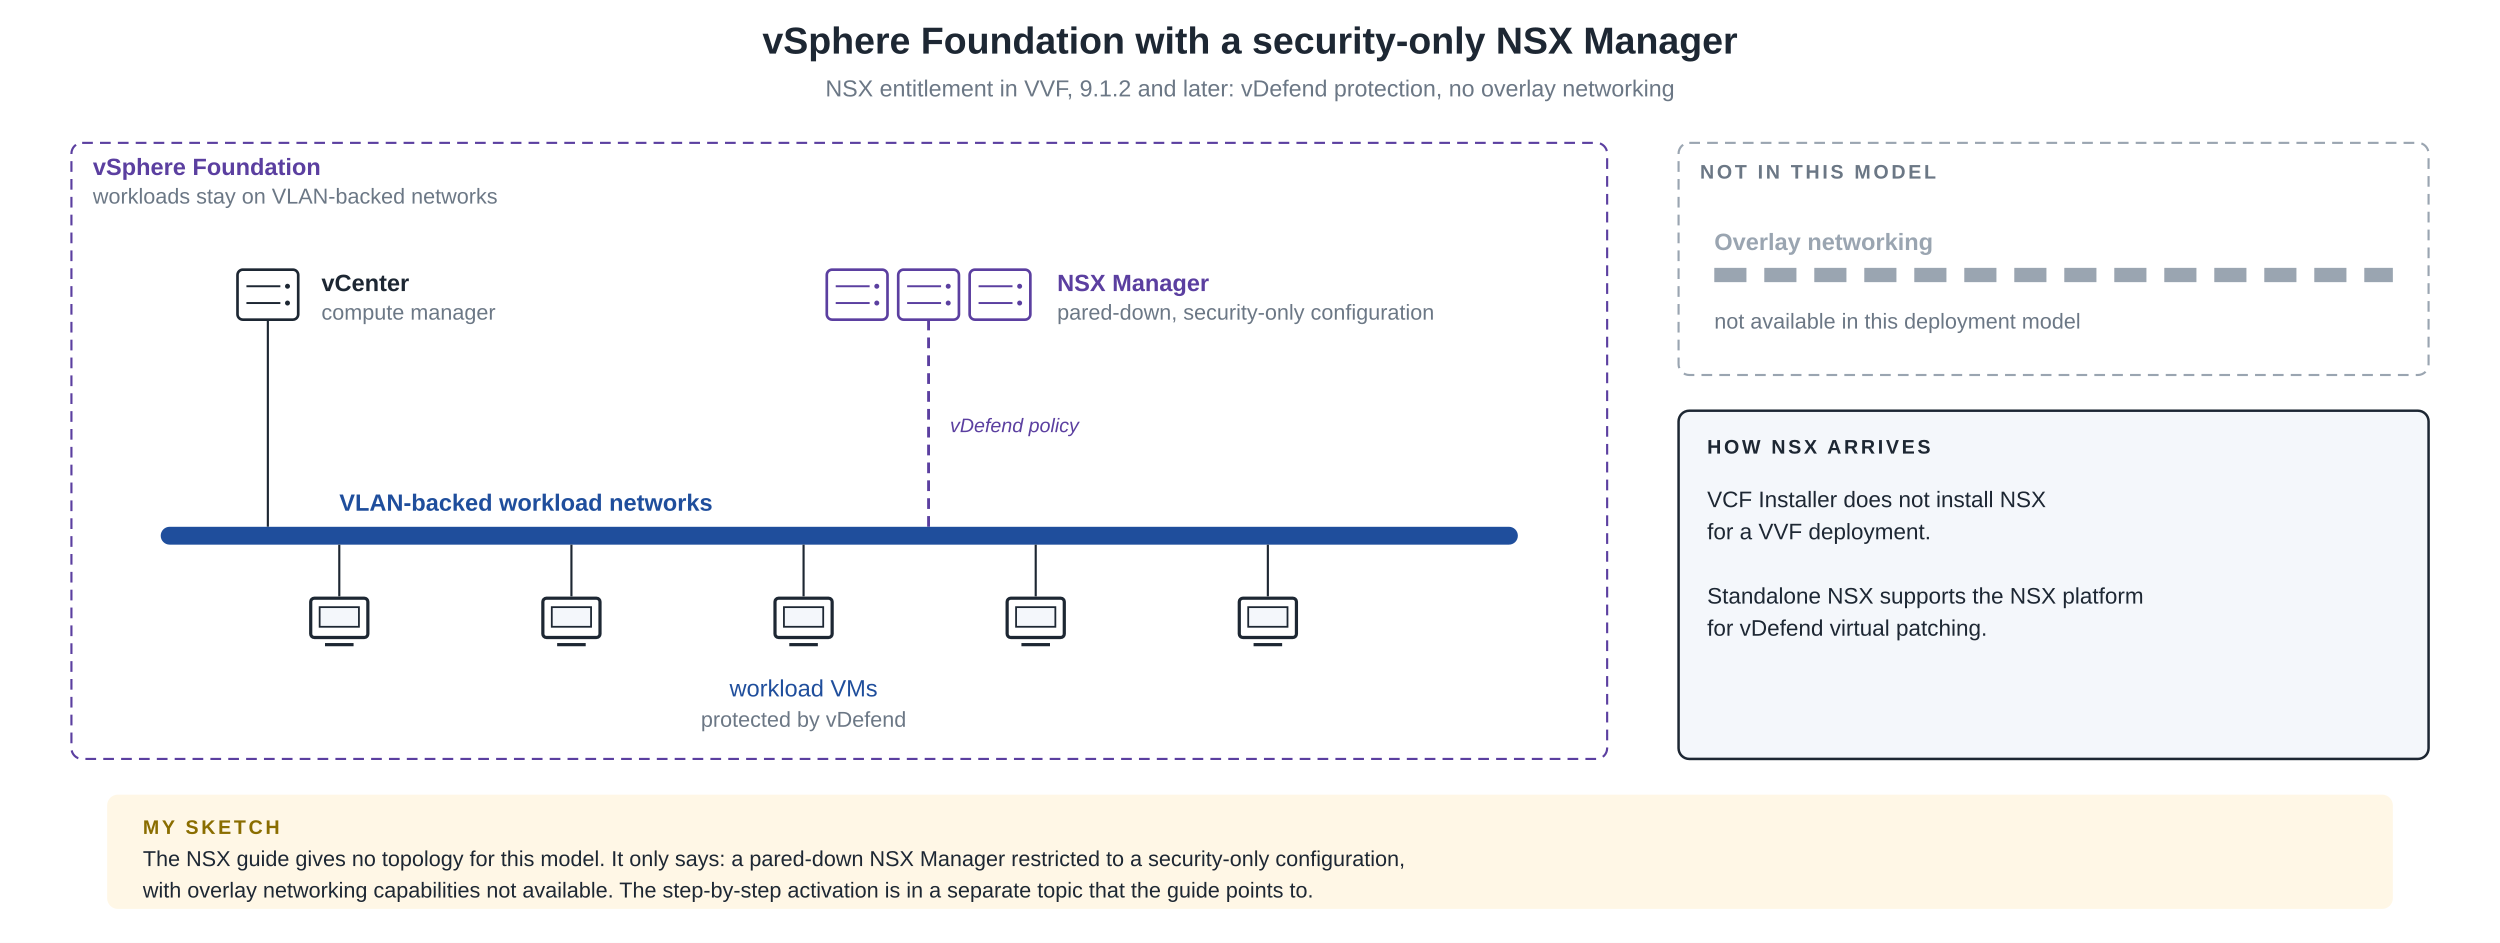
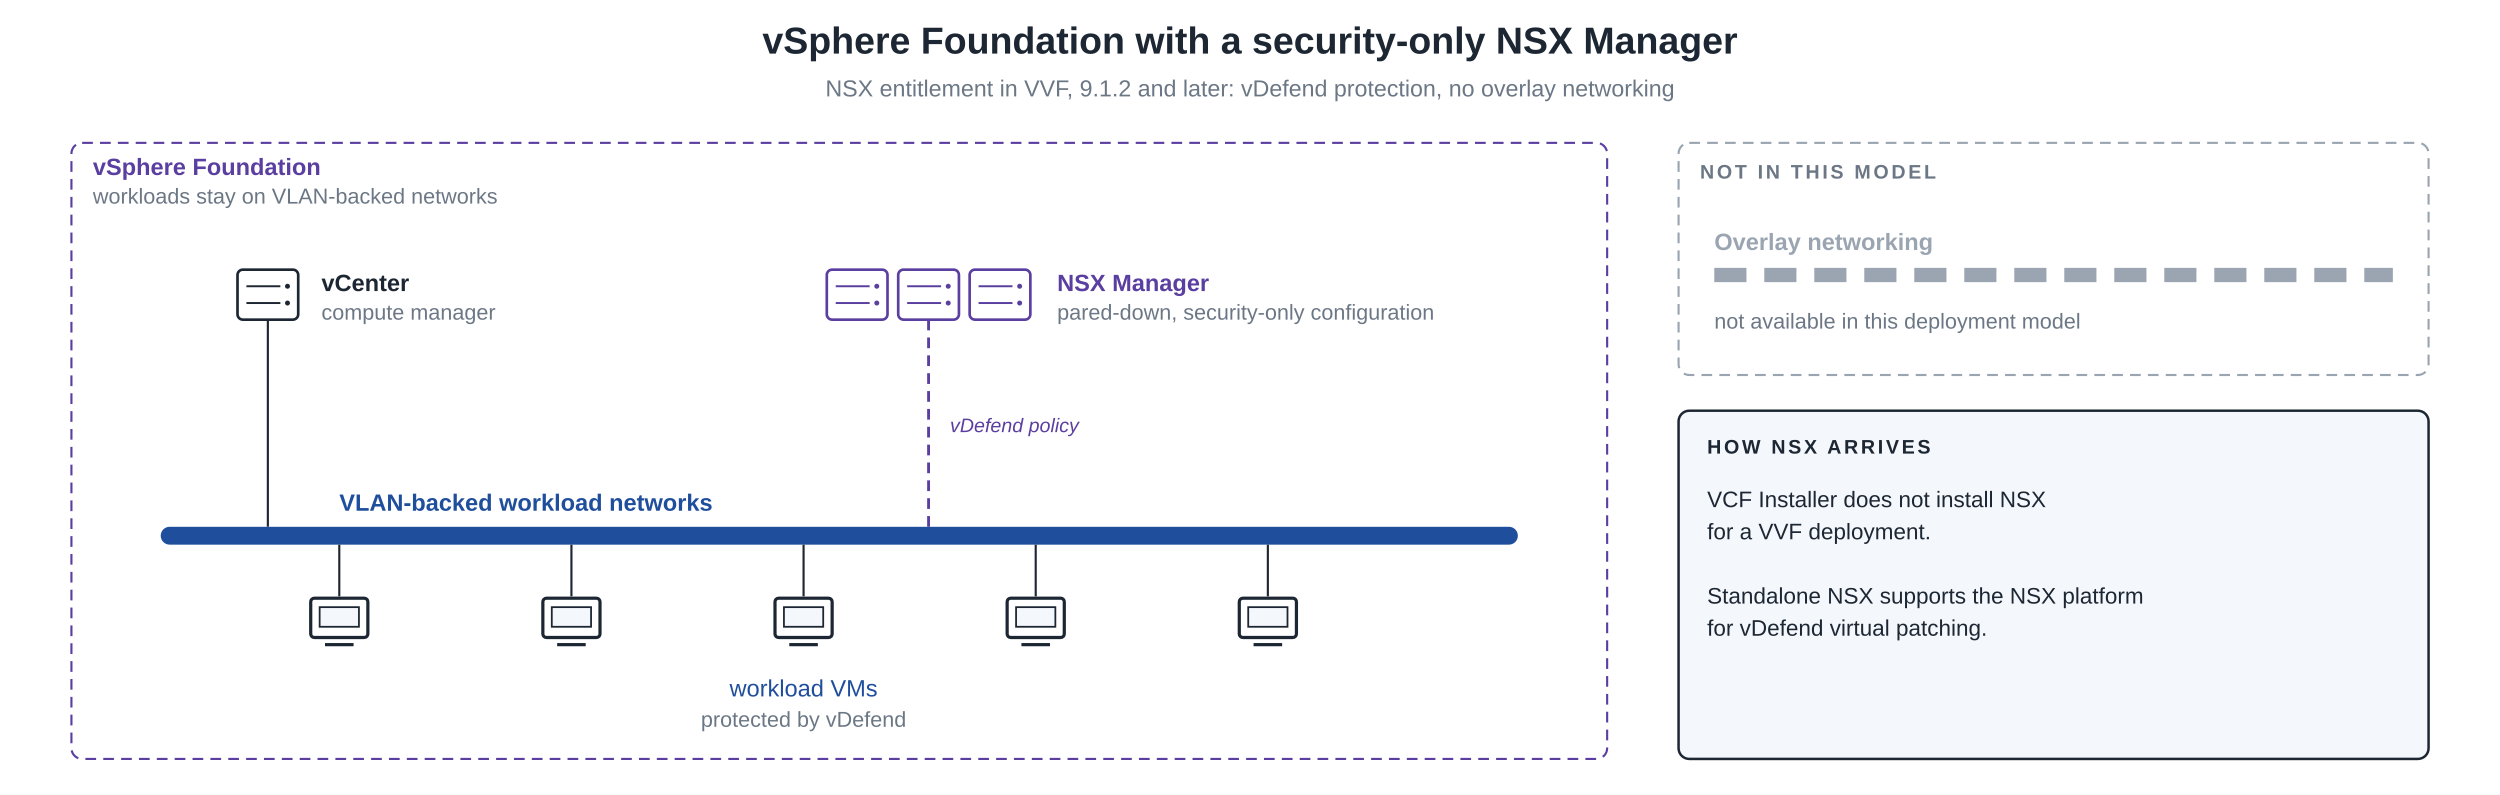
- <svg xmlns="http://www.w3.org/2000/svg" width="1400" height="528" viewBox="0 0 1400 528" font-family="Arial, Helvetica, sans-serif" font-size="13" fill="#1d2733">
-   <rect width="1400" height="528" fill="#ffffff" />
+ <svg xmlns="http://www.w3.org/2000/svg" width="1400" height="445" viewBox="0 0 1400 445" font-family="Arial, Helvetica, sans-serif" font-size="13" fill="#1d2733">
+   <rect width="1400" height="445" fill="#ffffff" />
  <defs>
    <marker id="arr" markerUnits="userSpaceOnUse" markerWidth="8" markerHeight="8" refX="7" refY="4" orient="auto">
      <path d="M0,0 L8,4 L0,8 z" fill="#1d2733" />
    </marker>
    <marker id="arrb" markerUnits="userSpaceOnUse" markerWidth="8" markerHeight="8" refX="7" refY="4" orient="auto">
      <path d="M0,0 L8,4 L0,8 z" fill="#1f4e9c" />
    </marker>
    <marker id="arrg" markerUnits="userSpaceOnUse" markerWidth="8" markerHeight="8" refX="7" refY="4" orient="auto">
      <path d="M0,0 L8,4 L0,8 z" fill="#2e7d32" />
    </marker>
    <marker id="arrt" markerUnits="userSpaceOnUse" markerWidth="8" markerHeight="8" refX="7" refY="4" orient="auto">
      <path d="M0,0 L8,4 L0,8 z" fill="#0b7a75" />
    </marker>
    <marker id="arrp" markerUnits="userSpaceOnUse" markerWidth="8" markerHeight="8" refX="7" refY="4" orient="auto">
      <path d="M0,0 L8,4 L0,8 z" fill="#5b3fa0" />
    </marker>
    <marker id="arrm" markerUnits="userSpaceOnUse" markerWidth="8" markerHeight="8" refX="7" refY="4" orient="auto">
      <path d="M0,0 L8,4 L0,8 z" fill="#6b7785" />
    </marker>
    <marker id="arry" markerUnits="userSpaceOnUse" markerWidth="8" markerHeight="8" refX="7" refY="4" orient="auto">
      <path d="M0,0 L8,4 L0,8 z" fill="#9aa5b1" />
    </marker>
  </defs>
  <text x="700.0" y="30" font-size="21" fill="#1d2733" text-anchor="middle" font-weight="bold">vSphere Foundation with a security-only NSX Manager</text>
  <text x="700.0" y="54" font-size="13" fill="#6b7785" text-anchor="middle">NSX entitlement in VVF, 9.1.2 and later: vDefend protection, no overlay networking</text>
  <rect x="40" y="80" width="860" height="345" rx="6" fill="none" stroke="#5b3fa0" stroke-width="1.2" stroke-dasharray="6 4" />
  <text x="52" y="98" font-size="13.2" fill="#5b3fa0" text-anchor="start" font-weight="bold">vSphere Foundation</text>
  <text x="52" y="114" font-size="12.1" fill="#6b7785" text-anchor="start">workloads stay on VLAN-backed networks</text>
  <rect x="133" y="151" width="34" height="28" rx="3" fill="#ffffff" stroke="#1d2733" stroke-width="1.5" />
  <line x1="138" y1="160.3" x2="157" y2="160.3" stroke="#1d2733" stroke-width="1.1" />
  <circle cx="161" cy="160.3" r="1.4" fill="#1d2733" />
  <line x1="138" y1="169.7" x2="157" y2="169.7" stroke="#1d2733" stroke-width="1.1" />
  <circle cx="161" cy="169.7" r="1.4" fill="#1d2733" />
  <text x="180" y="163" font-size="13.2" fill="#1d2733" text-anchor="start" font-weight="bold">vCenter</text>
  <text x="180" y="179" font-size="12.1" fill="#6b7785" text-anchor="start">compute manager</text>
  <rect x="463" y="151" width="34" height="28" rx="3" fill="#ffffff" stroke="#5b3fa0" stroke-width="1.5" />
  <line x1="468" y1="160.3" x2="487" y2="160.3" stroke="#5b3fa0" stroke-width="1.1" />
  <circle cx="491" cy="160.3" r="1.4" fill="#5b3fa0" />
  <line x1="468" y1="169.7" x2="487" y2="169.7" stroke="#5b3fa0" stroke-width="1.1" />
  <circle cx="491" cy="169.7" r="1.4" fill="#5b3fa0" />
  <rect x="503" y="151" width="34" height="28" rx="3" fill="#ffffff" stroke="#5b3fa0" stroke-width="1.5" />
  <line x1="508" y1="160.3" x2="527" y2="160.3" stroke="#5b3fa0" stroke-width="1.1" />
  <circle cx="531" cy="160.3" r="1.4" fill="#5b3fa0" />
  <line x1="508" y1="169.7" x2="527" y2="169.7" stroke="#5b3fa0" stroke-width="1.1" />
  <circle cx="531" cy="169.7" r="1.4" fill="#5b3fa0" />
  <rect x="543" y="151" width="34" height="28" rx="3" fill="#ffffff" stroke="#5b3fa0" stroke-width="1.5" />
  <line x1="548" y1="160.3" x2="567" y2="160.3" stroke="#5b3fa0" stroke-width="1.1" />
  <circle cx="571" cy="160.3" r="1.4" fill="#5b3fa0" />
  <line x1="548" y1="169.7" x2="567" y2="169.7" stroke="#5b3fa0" stroke-width="1.1" />
  <circle cx="571" cy="169.7" r="1.4" fill="#5b3fa0" />
  <text x="592" y="163" font-size="13.2" fill="#5b3fa0" text-anchor="start" font-weight="bold">NSX Manager</text>
  <text x="592" y="179" font-size="12.1" fill="#6b7785" text-anchor="start">pared-down, security-only configuration</text>
  <path d="M150,179 L150,295" fill="none" stroke="#1d2733" stroke-width="1.2" />
  <path d="M520,179 L520,295" fill="none" stroke="#5b3fa0" stroke-width="1.6" stroke-dasharray="6 4" />
  <text x="532" y="242" font-size="11" fill="#5b3fa0" text-anchor="start" font-style="italic">vDefend policy</text>
  <rect x="90" y="295" width="760" height="10" rx="5" fill="#1f4e9c" />
  <text x="190" y="286" font-size="13.2" fill="#1f4e9c" text-anchor="start" font-weight="bold">VLAN-backed workload networks</text>
  <path d="M190,305 L190,334" fill="none" stroke="#1d2733" stroke-width="1.2" />
  <rect x="174" y="335" width="32" height="22" rx="2" fill="#ffffff" stroke="#1d2733" stroke-width="1.8" />
  <rect x="179" y="340" width="22" height="11" fill="#f4f7fb" stroke="#1d2733" stroke-width="1" />
  <line x1="182" y1="361" x2="198" y2="361" stroke="#1d2733" stroke-width="1.8" />
  <path d="M320,305 L320,334" fill="none" stroke="#1d2733" stroke-width="1.2" />
  <rect x="304" y="335" width="32" height="22" rx="2" fill="#ffffff" stroke="#1d2733" stroke-width="1.8" />
  <rect x="309" y="340" width="22" height="11" fill="#f4f7fb" stroke="#1d2733" stroke-width="1" />
  <line x1="312" y1="361" x2="328" y2="361" stroke="#1d2733" stroke-width="1.8" />
  <path d="M450,305 L450,334" fill="none" stroke="#1d2733" stroke-width="1.2" />
  <rect x="434" y="335" width="32" height="22" rx="2" fill="#ffffff" stroke="#1d2733" stroke-width="1.8" />
  <rect x="439" y="340" width="22" height="11" fill="#f4f7fb" stroke="#1d2733" stroke-width="1" />
  <line x1="442" y1="361" x2="458" y2="361" stroke="#1d2733" stroke-width="1.8" />
  <path d="M580,305 L580,334" fill="none" stroke="#1d2733" stroke-width="1.2" />
  <rect x="564" y="335" width="32" height="22" rx="2" fill="#ffffff" stroke="#1d2733" stroke-width="1.8" />
  <rect x="569" y="340" width="22" height="11" fill="#f4f7fb" stroke="#1d2733" stroke-width="1" />
  <line x1="572" y1="361" x2="588" y2="361" stroke="#1d2733" stroke-width="1.8" />
  <path d="M710,305 L710,334" fill="none" stroke="#1d2733" stroke-width="1.2" />
  <rect x="694" y="335" width="32" height="22" rx="2" fill="#ffffff" stroke="#1d2733" stroke-width="1.8" />
  <rect x="699" y="340" width="22" height="11" fill="#f4f7fb" stroke="#1d2733" stroke-width="1" />
  <line x1="702" y1="361" x2="718" y2="361" stroke="#1d2733" stroke-width="1.8" />
  <text x="450" y="390" font-size="13.2" fill="#1f4e9c" text-anchor="middle">workload VMs</text>
  <text x="450" y="407" font-size="12.1" fill="#6b7785" text-anchor="middle">protected by vDefend</text>
  <rect x="940" y="80" width="420" height="130" rx="6" fill="none" stroke="#9aa5b1" stroke-width="1.2" stroke-dasharray="6 4" />
  <text x="952" y="100" font-size="11" fill="#6b7785" text-anchor="start" font-weight="bold" letter-spacing="1.5">NOT IN THIS MODEL</text>
  <text x="960" y="140" font-size="13.2" fill="#9aa5b1" text-anchor="start" font-weight="bold">Overlay networking</text>
  <line x1="960" y1="154" x2="1340" y2="154" stroke="#9aa5b1" stroke-width="8" stroke-dasharray="18 10" />
  <text x="960" y="184" font-size="12.1" fill="#6b7785" text-anchor="start">not available in this deployment model</text>
  <rect x="940" y="230" width="420" height="195" rx="6" fill="#f4f7fb" stroke="#1d2733" stroke-width="1.4" />
  <text x="956" y="254" font-size="11" fill="#1d2733" text-anchor="start" font-weight="bold" letter-spacing="1.5">HOW NSX ARRIVES</text>
  <text x="956" y="284" font-size="12.6" fill="#1d2733" text-anchor="start">VCF Installer does not install NSX</text>
  <text x="956" y="302" font-size="12.6" fill="#1d2733" text-anchor="start">for a VVF deployment.</text>
  <text x="956" y="320" font-size="12.6" fill="#1d2733" text-anchor="start" />
  <text x="956" y="338" font-size="12.6" fill="#1d2733" text-anchor="start">Standalone NSX supports the NSX platform</text>
  <text x="956" y="356" font-size="12.6" fill="#1d2733" text-anchor="start">for vDefend virtual patching.</text>
-   <rect x="60" y="445" width="1280" height="64" rx="6" fill="#fff7e6" stroke="none" />
-   <text x="80" y="467" font-size="11" fill="#8a6d00" text-anchor="start" font-weight="bold" letter-spacing="1.5">MY SKETCH</text>
-   <text x="80" y="485.0" font-size="12.1" fill="#1d2733" text-anchor="start">The NSX guide gives no topology for this model. It only says: a pared-down NSX Manager restricted to a security-only configuration,</text>
-   <text x="80" y="502.6" font-size="12.1" fill="#1d2733" text-anchor="start">with overlay networking capabilities not available. The step-by-step activation is in a separate topic that the guide points to.</text>
</svg>
